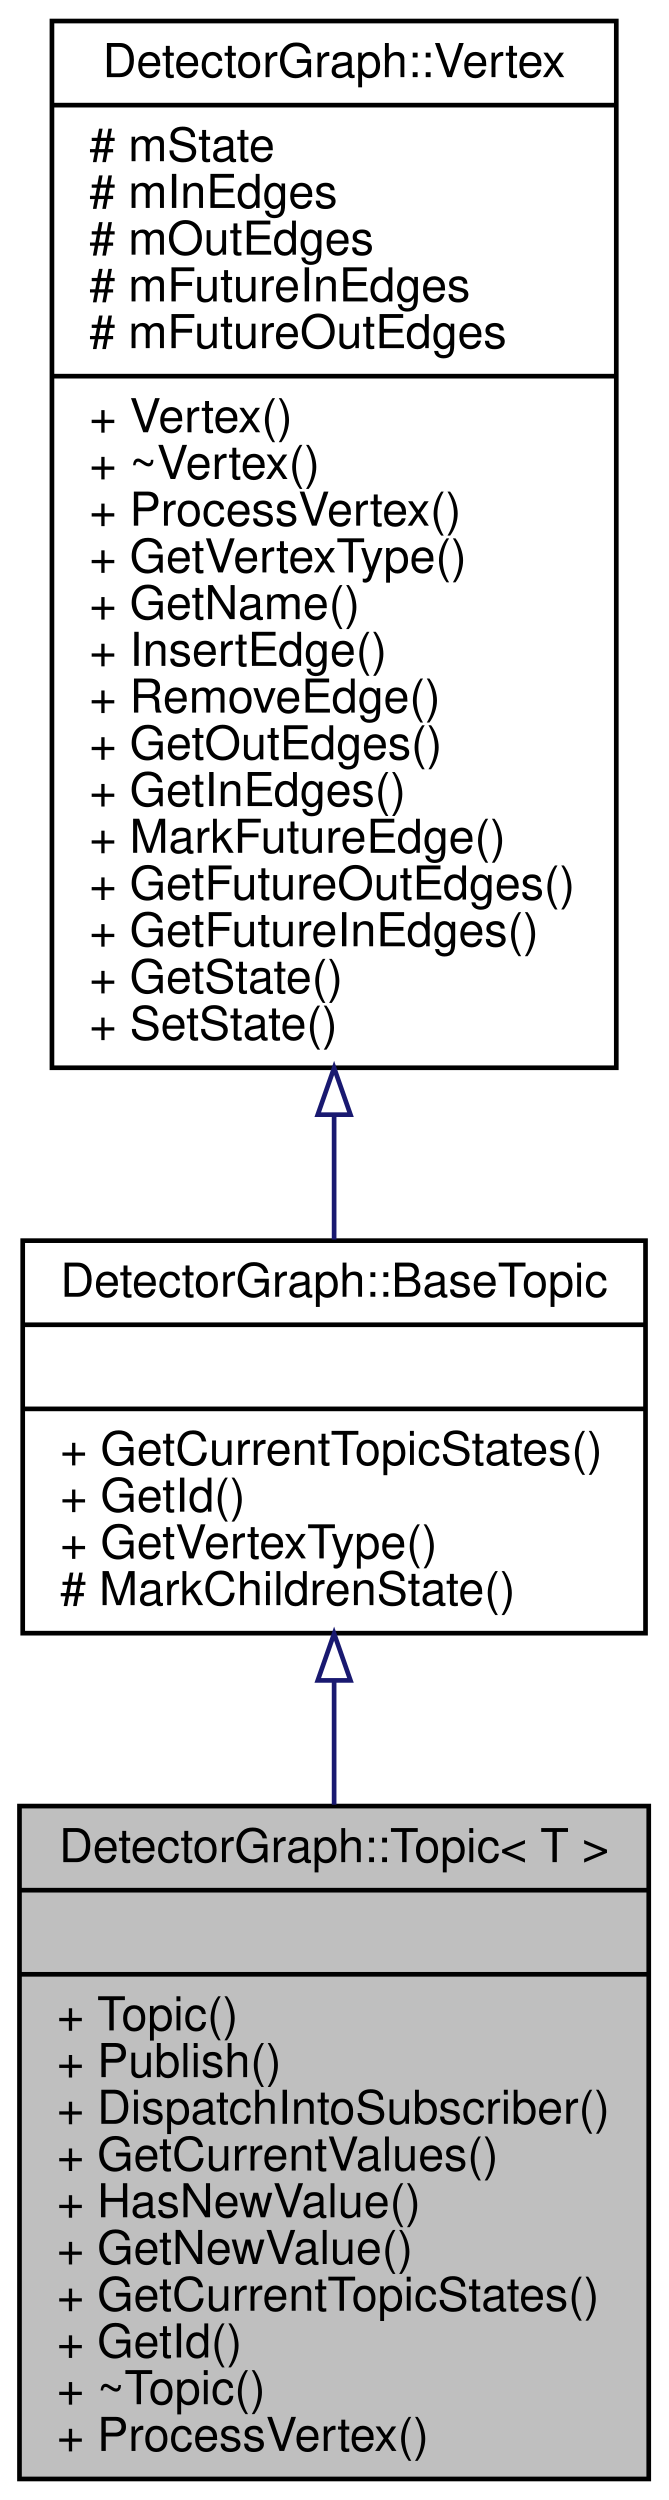
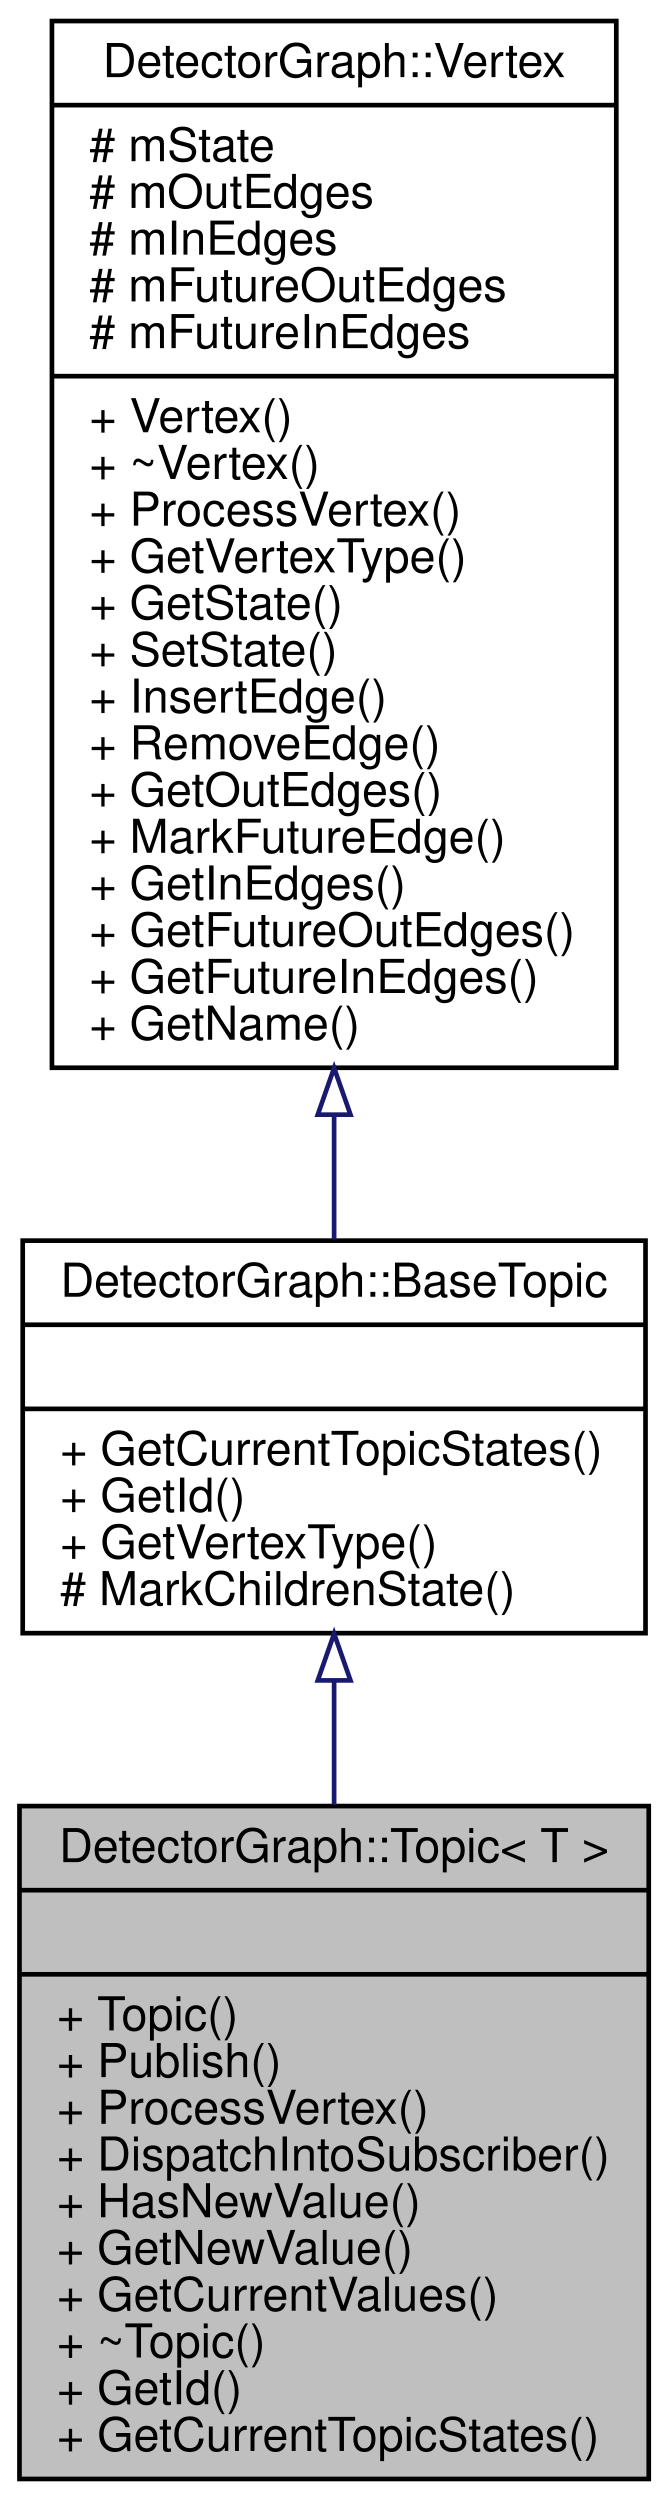
<svg xmlns="http://www.w3.org/2000/svg" xmlns:xlink="http://www.w3.org/1999/xlink" width="143pt" height="535pt" viewBox="0.00 0.00 142.66 535.00">
  <g id="graph0" class="graph" transform="scale(1 1) rotate(0) translate(4 531)">
    <g id="node1" class="node">
      <polygon fill="#bfbfbf" stroke="black" points="0,-0.5 0,-144.5 134.662,-144.5 134.662,-0.5 0,-0.5" />
      <text text-anchor="middle" x="67.331" y="-132.5" font-family="Helvetica,sans-Serif" font-size="10.00">DetectorGraph::Topic&lt; T &gt;</text>
      <polyline fill="none" stroke="black" points="0,-126.5 134.662,-126.5 " />
      <text text-anchor="middle" x="67.331" y="-114.5" font-family="Helvetica,sans-Serif" font-size="10.00"> </text>
      <polyline fill="none" stroke="black" points="0,-108.5 134.662,-108.5 " />
      <text text-anchor="start" x="8" y="-96.5" font-family="Helvetica,sans-Serif" font-size="10.00">+ Topic()</text>
      <text text-anchor="start" x="8" y="-86.5" font-family="Helvetica,sans-Serif" font-size="10.00">+ Publish()</text>
-       <text text-anchor="start" x="8" y="-76.5" font-family="Helvetica,sans-Serif" font-size="10.00">+ DispatchIntoSubscriber()</text>
-       <text text-anchor="start" x="8" y="-66.5" font-family="Helvetica,sans-Serif" font-size="10.00">+ GetCurrentValues()</text>
+       <text text-anchor="start" x="8" y="-76.5" font-family="Helvetica,sans-Serif" font-size="10.00">+ ProcessVertex()</text>
+       <text text-anchor="start" x="8" y="-66.5" font-family="Helvetica,sans-Serif" font-size="10.00">+ DispatchIntoSubscriber()</text>
      <text text-anchor="start" x="8" y="-56.5" font-family="Helvetica,sans-Serif" font-size="10.00">+ HasNewValue()</text>
      <text text-anchor="start" x="8" y="-46.5" font-family="Helvetica,sans-Serif" font-size="10.00">+ GetNewValue()</text>
-       <text text-anchor="start" x="8" y="-36.5" font-family="Helvetica,sans-Serif" font-size="10.00">+ GetCurrentTopicStates()</text>
-       <text text-anchor="start" x="8" y="-26.5" font-family="Helvetica,sans-Serif" font-size="10.00">+ GetId()</text>
-       <text text-anchor="start" x="8" y="-16.5" font-family="Helvetica,sans-Serif" font-size="10.00">+ ~Topic()</text>
-       <text text-anchor="start" x="8" y="-6.5" font-family="Helvetica,sans-Serif" font-size="10.00">+ ProcessVertex()</text>
+       <text text-anchor="start" x="8" y="-36.5" font-family="Helvetica,sans-Serif" font-size="10.00">+ GetCurrentValues()</text>
+       <text text-anchor="start" x="8" y="-26.5" font-family="Helvetica,sans-Serif" font-size="10.00">+ ~Topic()</text>
+       <text text-anchor="start" x="8" y="-16.5" font-family="Helvetica,sans-Serif" font-size="10.00">+ GetId()</text>
+       <text text-anchor="start" x="8" y="-6.5" font-family="Helvetica,sans-Serif" font-size="10.00">+ GetCurrentTopicStates()</text>
    </g>
    <g id="node2" class="node">
      <g id="a_node2">
        <a xlink:href="classDetectorGraph_1_1BaseTopic.html" target="_top" xlink:title="Provide interface for a topic. ">
          <polygon fill="none" stroke="black" points="0.691,-181.5 0.691,-265.5 133.971,-265.5 133.971,-181.5 0.691,-181.5" />
          <text text-anchor="middle" x="67.331" y="-253.5" font-family="Helvetica,sans-Serif" font-size="10.00">DetectorGraph::BaseTopic</text>
          <polyline fill="none" stroke="black" points="0.691,-247.5 133.971,-247.5 " />
          <text text-anchor="middle" x="67.331" y="-235.5" font-family="Helvetica,sans-Serif" font-size="10.00"> </text>
          <polyline fill="none" stroke="black" points="0.691,-229.5 133.971,-229.5 " />
          <text text-anchor="start" x="8.691" y="-217.5" font-family="Helvetica,sans-Serif" font-size="10.00">+ GetCurrentTopicStates()</text>
          <text text-anchor="start" x="8.691" y="-207.5" font-family="Helvetica,sans-Serif" font-size="10.00">+ GetId()</text>
          <text text-anchor="start" x="8.691" y="-197.5" font-family="Helvetica,sans-Serif" font-size="10.00">+ GetVertexType()</text>
          <text text-anchor="start" x="8.691" y="-187.5" font-family="Helvetica,sans-Serif" font-size="10.00"># MarkChildrenState()</text>
        </a>
      </g>
    </g>
    <g id="edge1" class="edge">
      <path fill="none" stroke="midnightblue" d="M67.331,-171.237C67.331,-162.701 67.331,-153.712 67.331,-144.785" />
      <polygon fill="none" stroke="midnightblue" points="63.831,-171.391 67.331,-181.391 70.831,-171.391 63.831,-171.391" />
    </g>
    <g id="node3" class="node">
      <g id="a_node3">
        <a xlink:href="classDetectorGraph_1_1Vertex.html" target="_top" xlink:title="Define behaviors of a vertex in a graph. ">
          <polygon fill="none" stroke="black" points="6.946,-302.5 6.946,-526.5 127.716,-526.5 127.716,-302.5 6.946,-302.5" />
          <text text-anchor="middle" x="67.331" y="-514.5" font-family="Helvetica,sans-Serif" font-size="10.00">DetectorGraph::Vertex</text>
          <polyline fill="none" stroke="black" points="6.946,-508.5 127.716,-508.5 " />
          <text text-anchor="start" x="14.946" y="-496.5" font-family="Helvetica,sans-Serif" font-size="10.00"># mState</text>
-           <text text-anchor="start" x="14.946" y="-486.5" font-family="Helvetica,sans-Serif" font-size="10.00"># mInEdges</text>
-           <text text-anchor="start" x="14.946" y="-476.5" font-family="Helvetica,sans-Serif" font-size="10.00"># mOutEdges</text>
-           <text text-anchor="start" x="14.946" y="-466.5" font-family="Helvetica,sans-Serif" font-size="10.00"># mFutureInEdges</text>
-           <text text-anchor="start" x="14.946" y="-456.5" font-family="Helvetica,sans-Serif" font-size="10.00"># mFutureOutEdges</text>
+           <text text-anchor="start" x="14.946" y="-486.5" font-family="Helvetica,sans-Serif" font-size="10.00"># mOutEdges</text>
+           <text text-anchor="start" x="14.946" y="-476.5" font-family="Helvetica,sans-Serif" font-size="10.00"># mInEdges</text>
+           <text text-anchor="start" x="14.946" y="-466.5" font-family="Helvetica,sans-Serif" font-size="10.00"># mFutureOutEdges</text>
+           <text text-anchor="start" x="14.946" y="-456.5" font-family="Helvetica,sans-Serif" font-size="10.00"># mFutureInEdges</text>
          <polyline fill="none" stroke="black" points="6.946,-450.5 127.716,-450.5 " />
          <text text-anchor="start" x="14.946" y="-438.5" font-family="Helvetica,sans-Serif" font-size="10.00">+ Vertex()</text>
          <text text-anchor="start" x="14.946" y="-428.5" font-family="Helvetica,sans-Serif" font-size="10.00">+ ~Vertex()</text>
          <text text-anchor="start" x="14.946" y="-418.5" font-family="Helvetica,sans-Serif" font-size="10.00">+ ProcessVertex()</text>
          <text text-anchor="start" x="14.946" y="-408.5" font-family="Helvetica,sans-Serif" font-size="10.00">+ GetVertexType()</text>
-           <text text-anchor="start" x="14.946" y="-398.5" font-family="Helvetica,sans-Serif" font-size="10.00">+ GetName()</text>
-           <text text-anchor="start" x="14.946" y="-388.5" font-family="Helvetica,sans-Serif" font-size="10.00">+ InsertEdge()</text>
-           <text text-anchor="start" x="14.946" y="-378.5" font-family="Helvetica,sans-Serif" font-size="10.00">+ RemoveEdge()</text>
-           <text text-anchor="start" x="14.946" y="-368.5" font-family="Helvetica,sans-Serif" font-size="10.00">+ GetOutEdges()</text>
-           <text text-anchor="start" x="14.946" y="-358.5" font-family="Helvetica,sans-Serif" font-size="10.00">+ GetInEdges()</text>
+           <text text-anchor="start" x="14.946" y="-398.5" font-family="Helvetica,sans-Serif" font-size="10.00">+ GetState()</text>
+           <text text-anchor="start" x="14.946" y="-388.5" font-family="Helvetica,sans-Serif" font-size="10.00">+ SetState()</text>
+           <text text-anchor="start" x="14.946" y="-378.5" font-family="Helvetica,sans-Serif" font-size="10.00">+ InsertEdge()</text>
+           <text text-anchor="start" x="14.946" y="-368.5" font-family="Helvetica,sans-Serif" font-size="10.00">+ RemoveEdge()</text>
+           <text text-anchor="start" x="14.946" y="-358.5" font-family="Helvetica,sans-Serif" font-size="10.00">+ GetOutEdges()</text>
          <text text-anchor="start" x="14.946" y="-348.5" font-family="Helvetica,sans-Serif" font-size="10.00">+ MarkFutureEdge()</text>
-           <text text-anchor="start" x="14.946" y="-338.5" font-family="Helvetica,sans-Serif" font-size="10.00">+ GetFutureOutEdges()</text>
-           <text text-anchor="start" x="14.946" y="-328.5" font-family="Helvetica,sans-Serif" font-size="10.00">+ GetFutureInEdges()</text>
-           <text text-anchor="start" x="14.946" y="-318.5" font-family="Helvetica,sans-Serif" font-size="10.00">+ GetState()</text>
-           <text text-anchor="start" x="14.946" y="-308.5" font-family="Helvetica,sans-Serif" font-size="10.00">+ SetState()</text>
+           <text text-anchor="start" x="14.946" y="-338.5" font-family="Helvetica,sans-Serif" font-size="10.00">+ GetInEdges()</text>
+           <text text-anchor="start" x="14.946" y="-328.5" font-family="Helvetica,sans-Serif" font-size="10.00">+ GetFutureOutEdges()</text>
+           <text text-anchor="start" x="14.946" y="-318.5" font-family="Helvetica,sans-Serif" font-size="10.00">+ GetFutureInEdges()</text>
+           <text text-anchor="start" x="14.946" y="-308.5" font-family="Helvetica,sans-Serif" font-size="10.00">+ GetName()</text>
        </a>
      </g>
    </g>
    <g id="edge2" class="edge">
      <path fill="none" stroke="midnightblue" d="M67.331,-292.203C67.331,-282.865 67.331,-273.908 67.331,-265.74" />
      <polygon fill="none" stroke="midnightblue" points="63.831,-292.465 67.331,-302.465 70.831,-292.465 63.831,-292.465" />
    </g>
  </g>
</svg>
